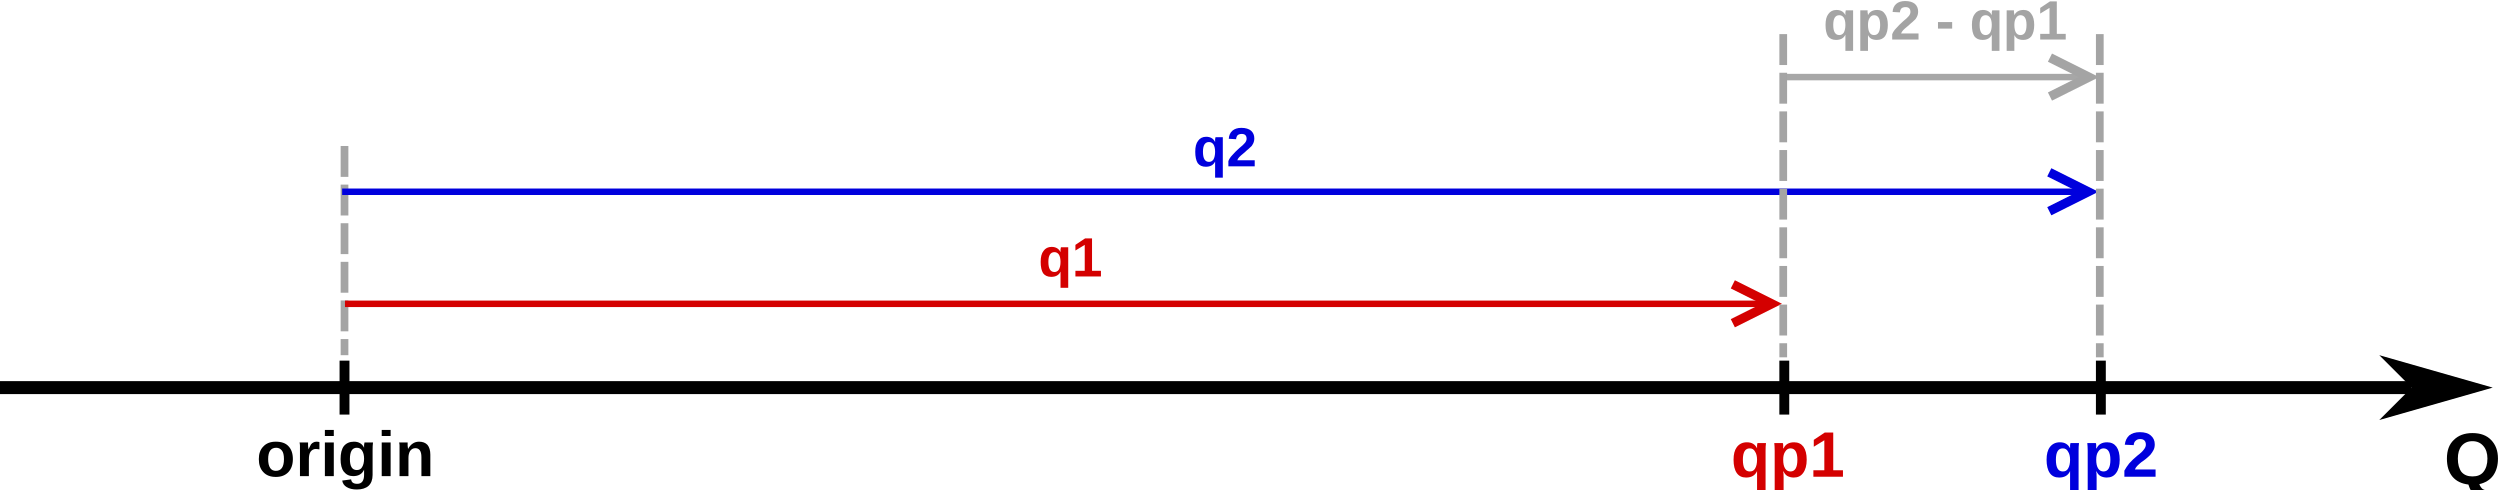
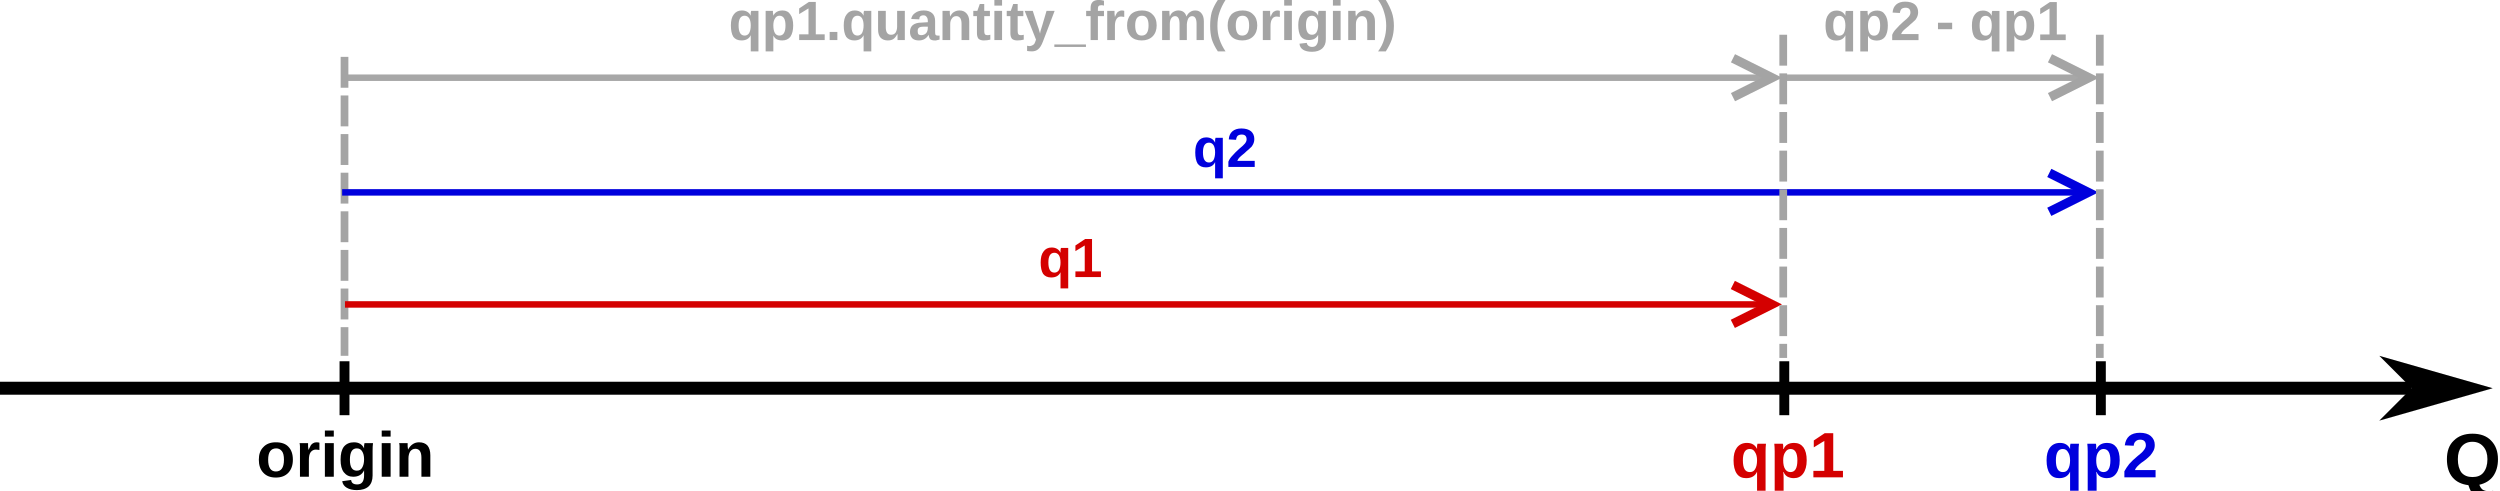
- <svg xmlns="http://www.w3.org/2000/svg" width="96.403mm" height="18.881mm" viewBox="0 0 96.403 18.881" version="1.1" id="svg1">
+ <svg xmlns="http://www.w3.org/2000/svg" width="96.403mm" height="18.905mm" viewBox="0 0 96.403 18.905" version="1.1" id="svg1">
  <defs id="defs1">
    <marker style="overflow:visible" id="DartArrow" refX="0" refY="0" orient="auto-start-reverse" markerWidth="1" markerHeight="1" viewBox="0 0 1 1" preserveAspectRatio="xMidYMid">
      <path style="fill:context-stroke;fill-rule:evenodd;stroke:none" d="M 0,0 5,-5 -12.5,0 5,5 Z" transform="scale(-0.5)" id="path6" />
    </marker>
  </defs>
-   <g id="layer1" transform="translate(-25.80424,-30.21435)">
+   <g id="layer1" transform="translate(-25.80424,-30.19058)">
    <path style="fill:#000000;stroke:#000000;stroke-width:0.5;stroke-dasharray:none;marker-end:url(#DartArrow)" d="M 25.804,45.161 H 118.802" id="path1" />
    <path style="fill:#000000;stroke:#000000;stroke-width:0.381;stroke-dasharray:none" d="m 39.089,44.121 v 2.08" id="path2" />
-     <path style="fill:#000000;stroke:#a4a4a4;stroke-width:0.298;stroke-dasharray:1.191, 0.298;stroke-dashoffset:0;stroke-opacity:1" d="m 39.089,35.844 v 8.067" id="path2-2" />
+     <path style="fill:#000000;stroke:#a4a4a4;stroke-width:0.298;stroke-dasharray:1.191, 0.298;stroke-dashoffset:0;stroke-opacity:1" d="M 39.089,32.383 V 43.911" id="path2-2" />
    <path style="fill:#000000;stroke:#000000;stroke-width:0.381;stroke-dasharray:none" d="m 94.609,44.121 v 2.08" id="path2-5" />
    <path style="fill:#000000;stroke:#000000;stroke-width:0.381;stroke-dasharray:none" d="m 106.816,44.121 v 2.08" id="path2-5-7" />
    <text xml:space="preserve" style="font-weight:bold;font-size:2.469px;font-family:Arial;-inkscape-font-specification:'Arial Bold';fill:#000000;stroke:#000000;stroke-width:0;stroke-dasharray:none" x="35.693" y="48.576" id="text2">
      <tspan id="tspan2" style="font-size:2.469px;stroke-width:0;stroke-dasharray:none" x="35.693" y="48.576">origin</tspan>
    </text>
    <text xml:space="preserve" style="font-weight:bold;font-size:2.469px;font-family:Arial;-inkscape-font-specification:'Arial Bold';fill:#d40000;fill-opacity:1;stroke:#000000;stroke-width:0;stroke-dasharray:none" x="92.56" y="48.599" id="text2-2">
      <tspan id="tspan2-9" style="font-size:2.469px;fill:#d40000;fill-opacity:1;stroke-width:0;stroke-dasharray:none" x="92.56" y="48.599">qp1</tspan>
    </text>
    <text xml:space="preserve" style="font-weight:bold;font-size:2.117px;font-family:Arial;-inkscape-font-specification:'Arial Bold';fill:#d40000;fill-opacity:1;stroke:#000000;stroke-width:0;stroke-dasharray:none" x="65.84" y="40.874" id="text2-2-7">
      <tspan id="tspan2-9-0" style="font-size:2.117px;fill:#d40000;fill-opacity:1;stroke-width:0;stroke-dasharray:none" x="65.84" y="40.874">q1</tspan>
    </text>
    <text xml:space="preserve" style="font-weight:bold;font-size:2.469px;font-family:Arial;-inkscape-font-specification:'Arial Bold';fill:#0000dd;fill-opacity:1;stroke:#000000;stroke-width:0;stroke-dasharray:none" x="104.629" y="48.599" id="text2-2-2">
      <tspan id="tspan2-9-6" style="font-size:2.469px;fill:#0000dd;fill-opacity:1;stroke-width:0;stroke-dasharray:none" x="104.629" y="48.599">qp2</tspan>
    </text>
    <g id="path3">
      <path style="color:#000000;fill:#0000dd;-inkscape-stroke:none" d="M 39.108,41.929 H 93.999" id="path28" />
      <path style="color:#000000;fill:#d40000;-inkscape-stroke:none" d="m 39.107,41.805 v 0.25 H 94 v -0.25 z" id="path29" />
      <g id="g27">
        <path style="color:#000000;fill:#d40000;-inkscape-stroke:none" d="m 92.703,41.021 -0.158,0.316 1.184,0.592 -1.184,0.592 0.158,0.316 1.816,-0.908 z" id="path27" />
      </g>
    </g>
    <g id="path3-2">
      <path style="color:#000000;fill:#0000dd;-inkscape-stroke:none" d="M 38.997,37.61 H 106.202" id="path22" />
      <path style="color:#000000;fill:#0000dd;-inkscape-stroke:none" d="m 38.998,37.484 v 0.25 h 67.203 v -0.25 z" id="path23" />
      <g id="g21">
        <path style="color:#000000;fill:#0000dd;-inkscape-stroke:none" d="m 104.906,36.701 -0.158,0.316 1.184,0.592 -1.184,0.592 0.158,0.316 1.816,-0.908 z" id="path21" />
      </g>
    </g>
    <text xml:space="preserve" style="font-weight:bold;font-size:2.117px;font-family:Arial;-inkscape-font-specification:'Arial Bold';fill:#0000dd;fill-opacity:1;stroke:#000000;stroke-width:0;stroke-dasharray:none" x="71.801" y="36.626" id="text2-2-2-5">
      <tspan id="tspan2-9-6-2" style="font-size:2.117px;fill:#0000dd;fill-opacity:1;stroke-width:0;stroke-dasharray:none" x="71.801" y="36.626">q2</tspan>
    </text>
    <path style="fill:#000000;stroke:#a4a4a4;stroke-width:0.298;stroke-dasharray:1.192, 0.298;stroke-dashoffset:0;stroke-opacity:1" d="M 106.775,31.53 V 43.993" id="path2-2-1-0-3" />
    <path style="fill:#000000;stroke:#a4a4a4;stroke-width:0.298;stroke-dasharray:1.192, 0.298;stroke-dashoffset:0;stroke-opacity:1" d="M 94.568,31.53 V 43.993" id="path2-2-1-0-0-3" />
    <text xml:space="preserve" style="font-weight:bold;font-size:2.117px;font-family:Arial;-inkscape-font-specification:'Arial Bold';mix-blend-mode:normal;fill:#a4a4a4;fill-opacity:1;stroke:#000000;stroke-width:0;stroke-dasharray:none" x="96.105" y="31.736" id="text2-2-7-49-5-3">
      <tspan id="tspan2-9-0-96-4-1" style="font-size:2.117px;fill:#a4a4a4;fill-opacity:1;stroke-width:0;stroke-dasharray:none" x="96.105" y="31.736">qp2 - qp1</tspan>
    </text>
    <g id="path8-0-9-8">
      <path style="color:#000000;fill:#a4a4a4;fill-opacity:0.961;-inkscape-stroke:none" d="M 94.677,33.187 H 106.227" id="path25" />
      <path style="color:#000000;fill:#a4a4a4;fill-opacity:0.961;-inkscape-stroke:none" d="m 94.678,33.062 v 0.25 h 11.549 v -0.25 z" id="path26" />
      <g id="g24">
        <path style="color:#000000;fill:#a4a4a4;-inkscape-stroke:none" d="m 104.932,32.279 -0.158,0.316 1.184,0.592 -1.184,0.592 0.158,0.316 1.816,-0.908 z" id="path24" />
      </g>
    </g>
    <text xml:space="preserve" style="font-weight:bold;font-size:2.822px;font-family:Arial;-inkscape-font-specification:'Arial Bold';fill:#000000;stroke:#000000;stroke-width:0" x="120.049" y="48.881" id="text1-1">
      <tspan id="tspan1-0" style="font-size:2.822px;stroke-width:0" x="120.049" y="48.881">Q</tspan>
    </text>
+     <text xml:space="preserve" style="font-weight:bold;font-size:2.117px;font-family:Arial;-inkscape-font-specification:'Arial Bold';mix-blend-mode:normal;fill:#a4a4a4;fill-opacity:1;stroke:#000000;stroke-width:0;stroke-dasharray:none" x="53.893" y="31.732" id="text2-2-7-49-5-3-2-6-2-8">
+       <tspan id="tspan2-9-0-96-4-1-8-8-1-5" style="font-size:2.117px;fill:#a4a4a4;fill-opacity:1;stroke-width:0;stroke-dasharray:none" x="53.893" y="31.732">qp1.quantity_from(origin)</tspan>
+     </text>
+     <g id="path8-0-9-8-0-0-0-5" transform="translate(-0.1113944,-65.88477)">
+       <path style="color:#000000;fill:#a4a4a4;fill-opacity:0.961;-inkscape-stroke:none" d="M 39.108,99.072 H 94.116" id="path56-0-5" />
+       <path style="color:#000000;fill:#a4a4a4;fill-opacity:0.961;-inkscape-stroke:none" d="m 39.107,98.947 v 0.25 h 55.008 v -0.25 z" id="path57-8-2" />
+       <g id="g55-4-6">
+         <path style="color:#000000;fill:#a4a4a4;-inkscape-stroke:none" d="m 92.82,98.164 -0.158,0.316 1.184,0.592 -1.184,0.592 0.158,0.316 1.816,-0.908 z" id="path55-9-4" />
+       </g>
+     </g>
  </g>
</svg>
